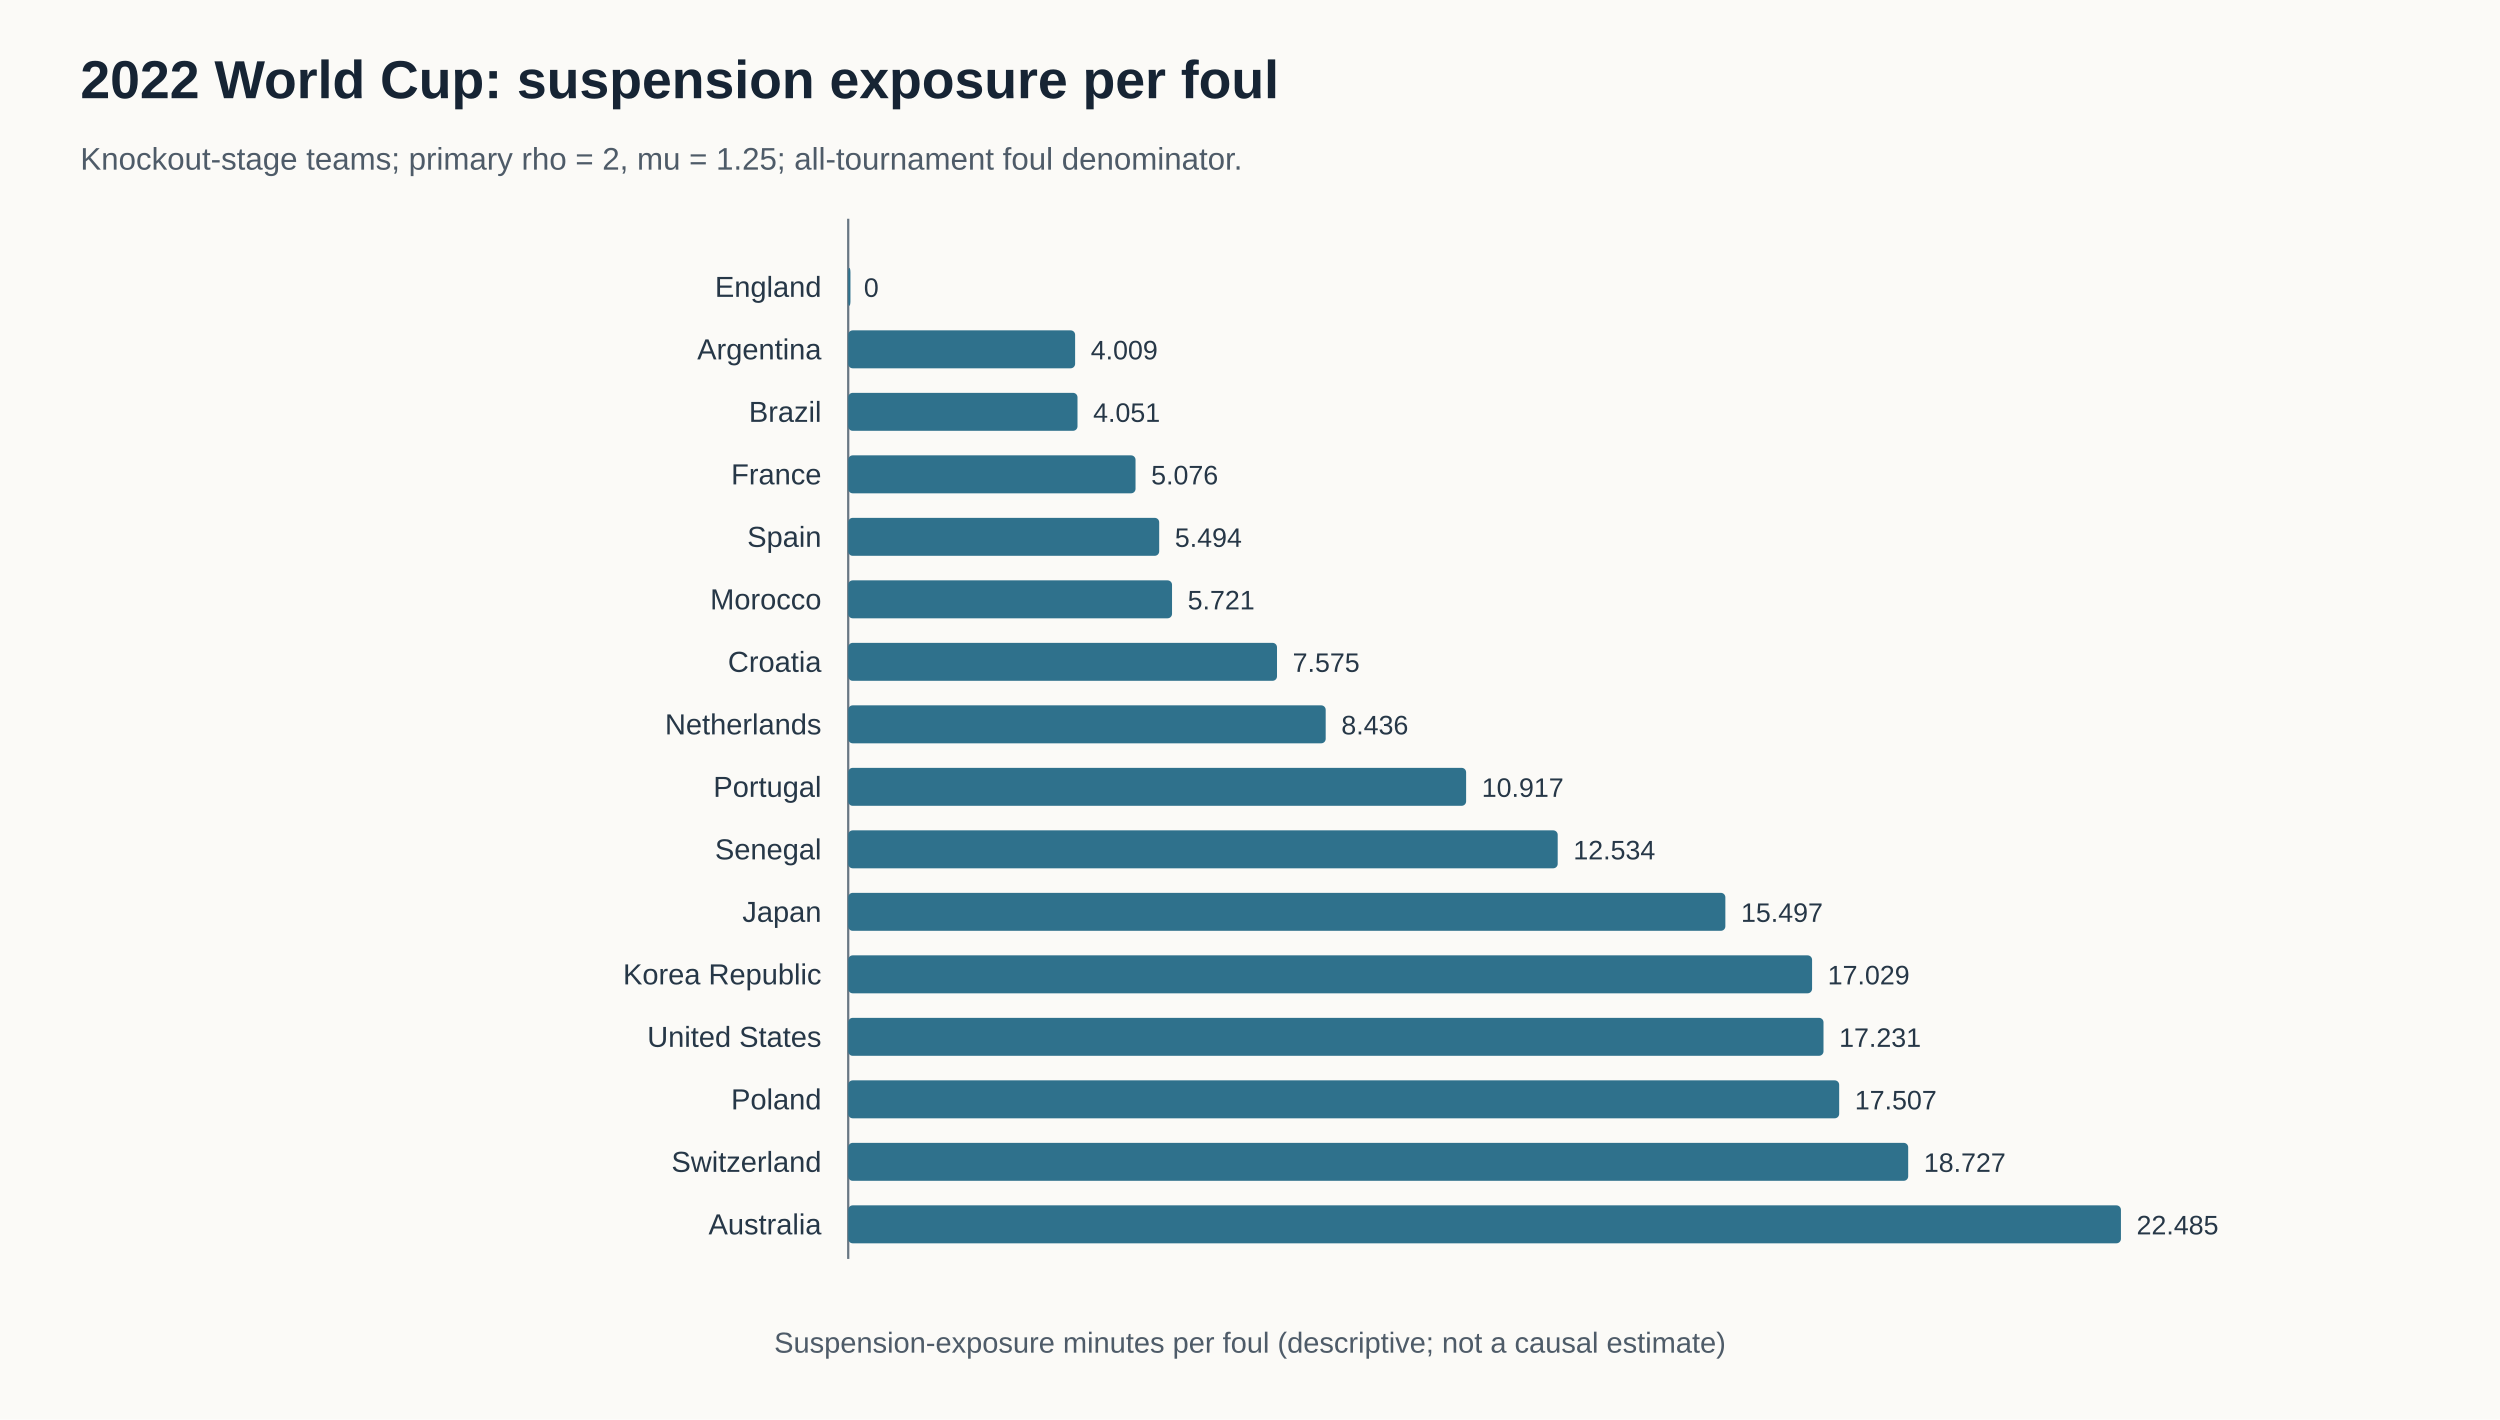
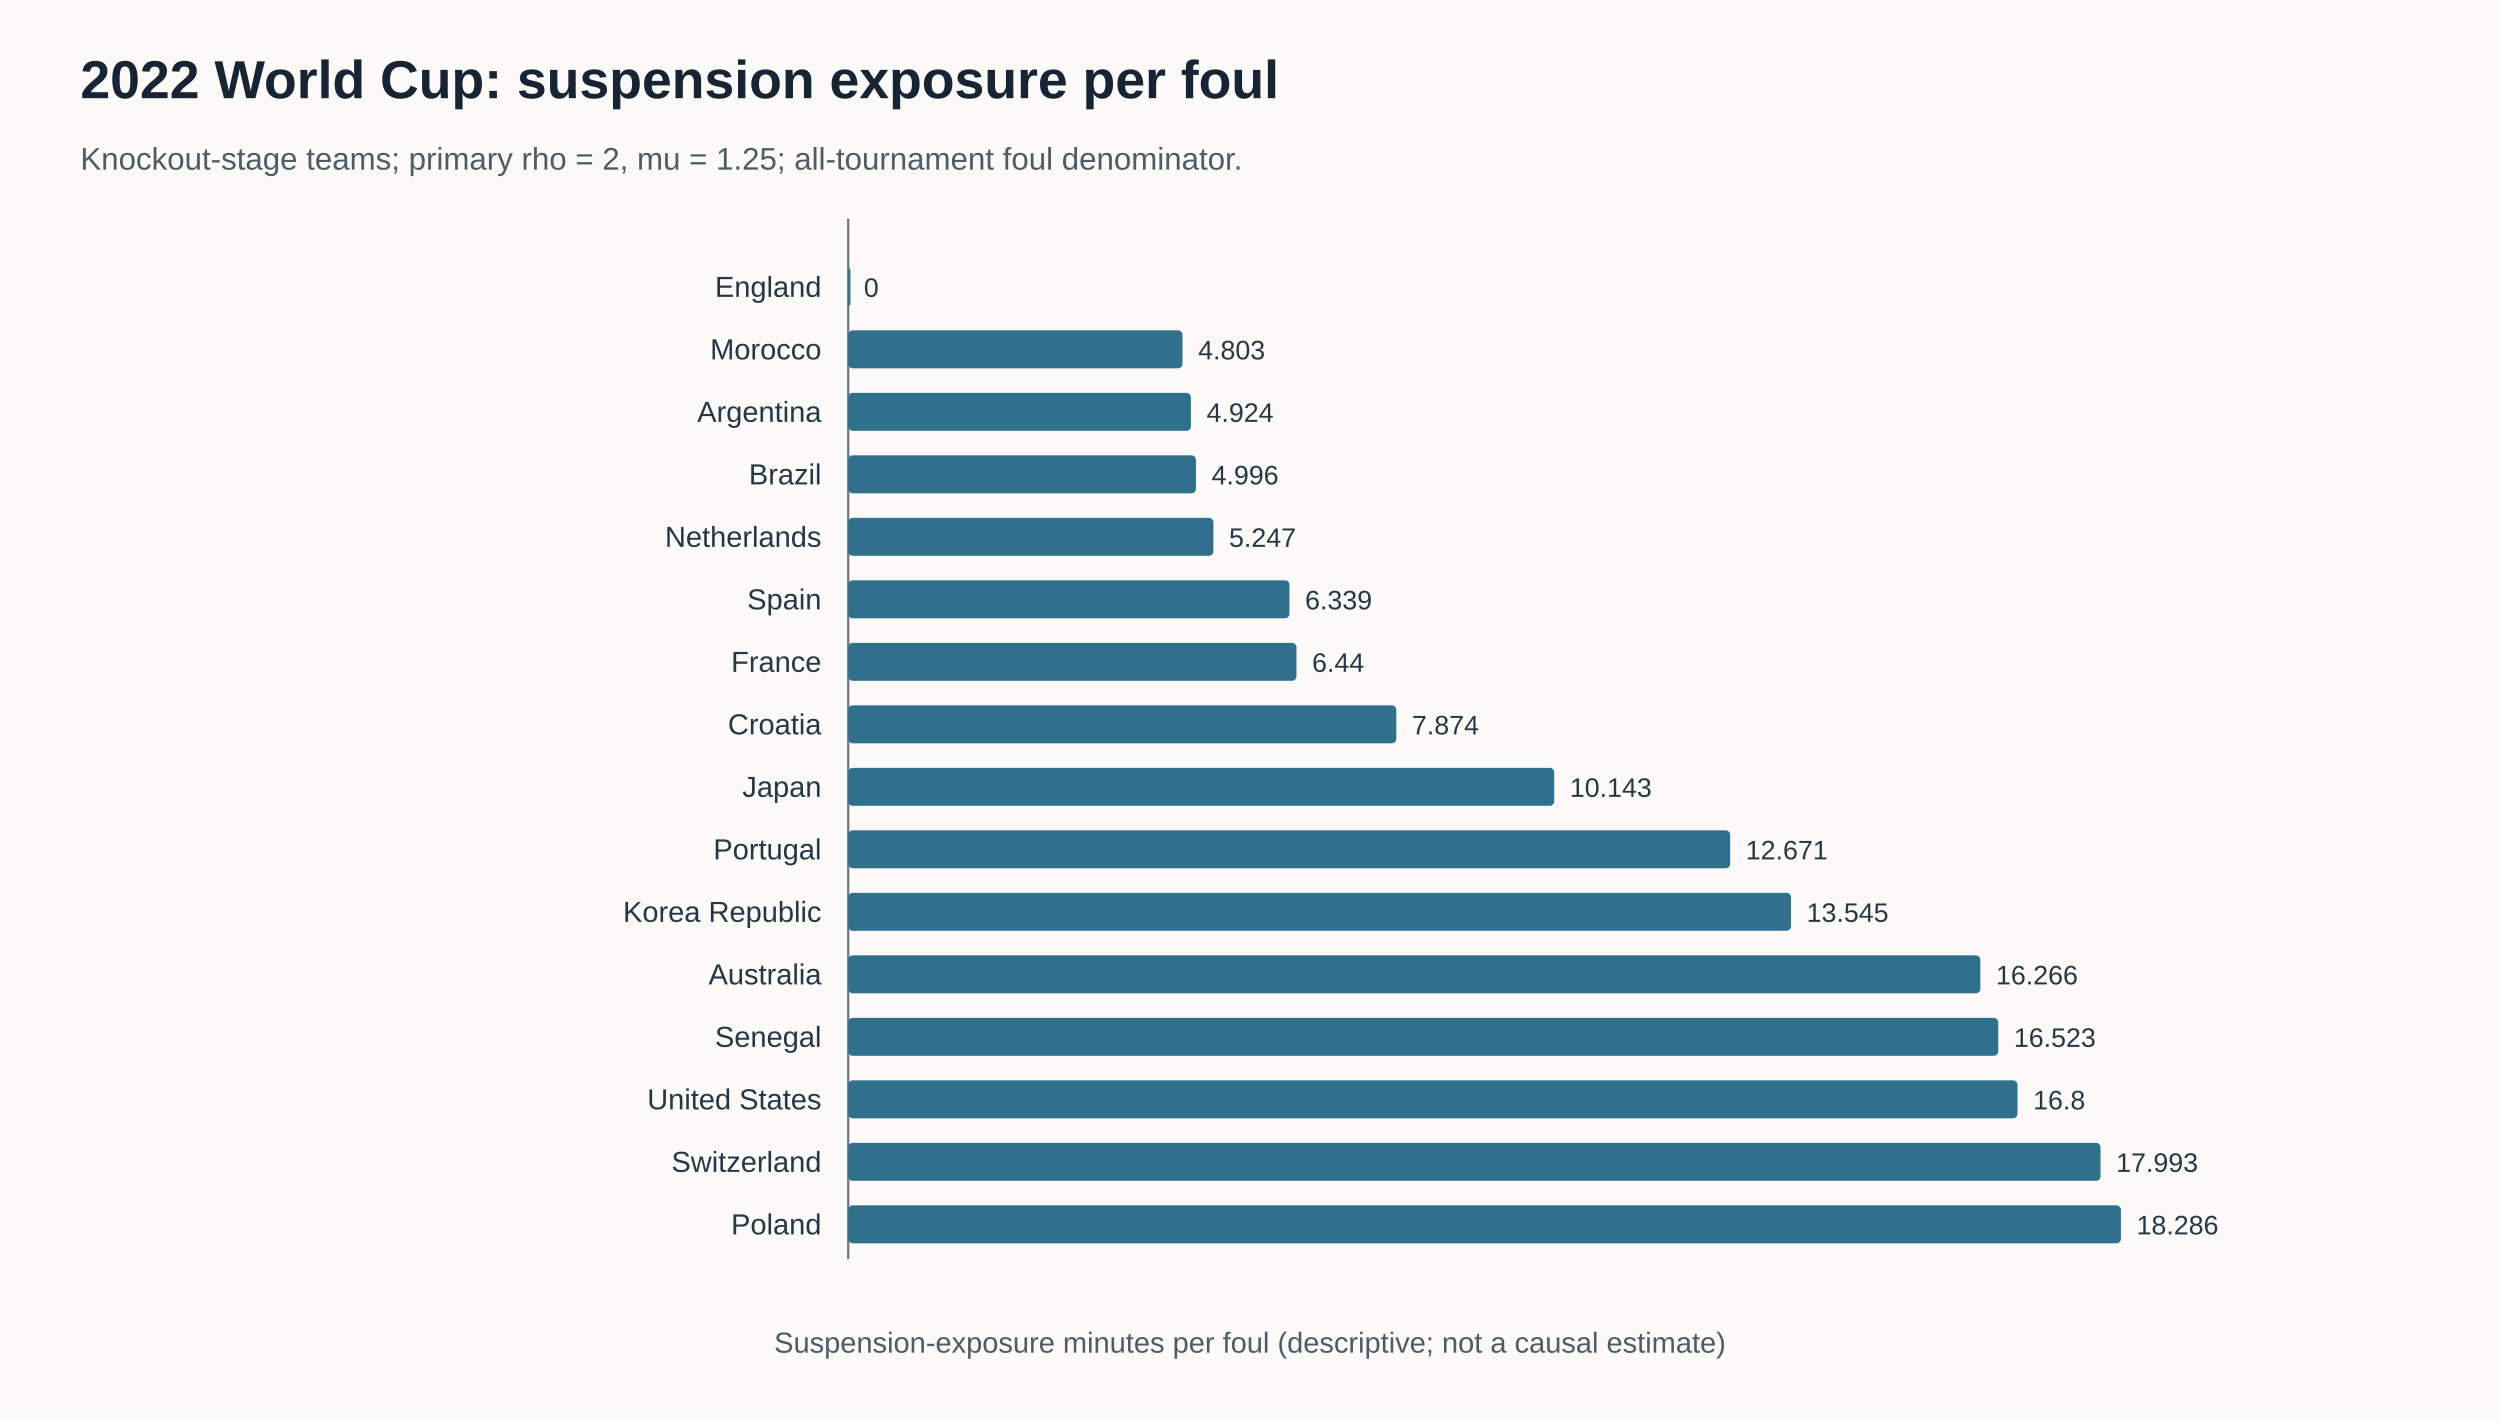
<svg xmlns="http://www.w3.org/2000/svg" width="1120" height="636" viewBox="0 0 1120 636" role="img" aria-labelledby="title desc">
  <rect width="1120" height="636" fill="#fbfaf7" />
  <text x="36" y="44" font-family="Arial, sans-serif" font-size="24" font-weight="700" fill="#162434">2022 World Cup: suspension exposure per foul</text>
  <text x="36" y="76" font-family="Arial, sans-serif" font-size="14" fill="#4e5b68">Knockout-stage teams; primary rho = 2, mu = 1.25; all-tournament foul denominator.</text>
  <line x1="380.00" y1="98" x2="380.00" y2="564" stroke="#687683" stroke-width="1" />
  <text x="368" y="133" text-anchor="end" font-family="Arial, sans-serif" font-size="13" fill="#263747">England</text>
  <rect x="380.00" y="120" width="1.00" height="17" rx="2" fill="#2f718c" />
  <text x="387.00" y="133" text-anchor="start" font-family="Arial, sans-serif" font-size="12" fill="#263747">0</text>
-   <text x="368" y="161" text-anchor="end" font-family="Arial, sans-serif" font-size="13" fill="#263747">Argentina</text>
-   <rect x="380.00" y="148" width="101.65" height="17" rx="2" fill="#2f718c" />
-   <text x="488.65" y="161" text-anchor="start" font-family="Arial, sans-serif" font-size="12" fill="#263747">4.009</text>
-   <text x="368" y="189" text-anchor="end" font-family="Arial, sans-serif" font-size="13" fill="#263747">Brazil</text>
-   <rect x="380.00" y="176" width="102.72" height="17" rx="2" fill="#2f718c" />
-   <text x="489.72" y="189" text-anchor="start" font-family="Arial, sans-serif" font-size="12" fill="#263747">4.051</text>
-   <text x="368" y="217" text-anchor="end" font-family="Arial, sans-serif" font-size="13" fill="#263747">France</text>
-   <rect x="380.00" y="204" width="128.72" height="17" rx="2" fill="#2f718c" />
-   <text x="515.72" y="217" text-anchor="start" font-family="Arial, sans-serif" font-size="12" fill="#263747">5.076</text>
-   <text x="368" y="245" text-anchor="end" font-family="Arial, sans-serif" font-size="13" fill="#263747">Spain</text>
-   <rect x="380.00" y="232" width="139.32" height="17" rx="2" fill="#2f718c" />
-   <text x="526.32" y="245" text-anchor="start" font-family="Arial, sans-serif" font-size="12" fill="#263747">5.494</text>
-   <text x="368" y="273" text-anchor="end" font-family="Arial, sans-serif" font-size="13" fill="#263747">Morocco</text>
-   <rect x="380.00" y="260" width="145.07" height="17" rx="2" fill="#2f718c" />
-   <text x="532.07" y="273" text-anchor="start" font-family="Arial, sans-serif" font-size="12" fill="#263747">5.721</text>
-   <text x="368" y="301" text-anchor="end" font-family="Arial, sans-serif" font-size="13" fill="#263747">Croatia</text>
-   <rect x="380.00" y="288" width="192.10" height="17" rx="2" fill="#2f718c" />
-   <text x="579.10" y="301" text-anchor="start" font-family="Arial, sans-serif" font-size="12" fill="#263747">7.575</text>
-   <text x="368" y="329" text-anchor="end" font-family="Arial, sans-serif" font-size="13" fill="#263747">Netherlands</text>
-   <rect x="380.00" y="316" width="213.91" height="17" rx="2" fill="#2f718c" />
-   <text x="600.91" y="329" text-anchor="start" font-family="Arial, sans-serif" font-size="12" fill="#263747">8.436</text>
-   <text x="368" y="357" text-anchor="end" font-family="Arial, sans-serif" font-size="13" fill="#263747">Portugal</text>
-   <rect x="380.00" y="344" width="276.82" height="17" rx="2" fill="#2f718c" />
-   <text x="663.82" y="357" text-anchor="start" font-family="Arial, sans-serif" font-size="12" fill="#263747">10.917</text>
-   <text x="368" y="385" text-anchor="end" font-family="Arial, sans-serif" font-size="13" fill="#263747">Senegal</text>
-   <rect x="380.00" y="372" width="317.85" height="17" rx="2" fill="#2f718c" />
-   <text x="704.85" y="385" text-anchor="start" font-family="Arial, sans-serif" font-size="12" fill="#263747">12.534</text>
-   <text x="368" y="413" text-anchor="end" font-family="Arial, sans-serif" font-size="13" fill="#263747">Japan</text>
-   <rect x="380.00" y="400" width="392.96" height="17" rx="2" fill="#2f718c" />
-   <text x="779.96" y="413" text-anchor="start" font-family="Arial, sans-serif" font-size="12" fill="#263747">15.497</text>
-   <text x="368" y="441" text-anchor="end" font-family="Arial, sans-serif" font-size="13" fill="#263747">Korea Republic</text>
-   <rect x="380.00" y="428" width="431.81" height="17" rx="2" fill="#2f718c" />
-   <text x="818.81" y="441" text-anchor="start" font-family="Arial, sans-serif" font-size="12" fill="#263747">17.029</text>
-   <text x="368" y="469" text-anchor="end" font-family="Arial, sans-serif" font-size="13" fill="#263747">United States</text>
-   <rect x="380.00" y="456" width="436.93" height="17" rx="2" fill="#2f718c" />
-   <text x="823.93" y="469" text-anchor="start" font-family="Arial, sans-serif" font-size="12" fill="#263747">17.231</text>
-   <text x="368" y="497" text-anchor="end" font-family="Arial, sans-serif" font-size="13" fill="#263747">Poland</text>
-   <rect x="380.00" y="484" width="443.95" height="17" rx="2" fill="#2f718c" />
-   <text x="830.95" y="497" text-anchor="start" font-family="Arial, sans-serif" font-size="12" fill="#263747">17.507</text>
+   <text x="368" y="161" text-anchor="end" font-family="Arial, sans-serif" font-size="13" fill="#263747">Morocco</text>
+   <rect x="380.00" y="148" width="149.76" height="17" rx="2" fill="#2f718c" />
+   <text x="536.76" y="161" text-anchor="start" font-family="Arial, sans-serif" font-size="12" fill="#263747">4.803</text>
+   <text x="368" y="189" text-anchor="end" font-family="Arial, sans-serif" font-size="13" fill="#263747">Argentina</text>
+   <rect x="380.00" y="176" width="153.53" height="17" rx="2" fill="#2f718c" />
+   <text x="540.53" y="189" text-anchor="start" font-family="Arial, sans-serif" font-size="12" fill="#263747">4.924</text>
+   <text x="368" y="217" text-anchor="end" font-family="Arial, sans-serif" font-size="13" fill="#263747">Brazil</text>
+   <rect x="380.00" y="204" width="155.79" height="17" rx="2" fill="#2f718c" />
+   <text x="542.79" y="217" text-anchor="start" font-family="Arial, sans-serif" font-size="12" fill="#263747">4.996</text>
+   <text x="368" y="245" text-anchor="end" font-family="Arial, sans-serif" font-size="13" fill="#263747">Netherlands</text>
+   <rect x="380.00" y="232" width="163.60" height="17" rx="2" fill="#2f718c" />
+   <text x="550.60" y="245" text-anchor="start" font-family="Arial, sans-serif" font-size="12" fill="#263747">5.247</text>
+   <text x="368" y="273" text-anchor="end" font-family="Arial, sans-serif" font-size="13" fill="#263747">Spain</text>
+   <rect x="380.00" y="260" width="197.67" height="17" rx="2" fill="#2f718c" />
+   <text x="584.67" y="273" text-anchor="start" font-family="Arial, sans-serif" font-size="12" fill="#263747">6.339</text>
+   <text x="368" y="301" text-anchor="end" font-family="Arial, sans-serif" font-size="13" fill="#263747">France</text>
+   <rect x="380.00" y="288" width="200.81" height="17" rx="2" fill="#2f718c" />
+   <text x="587.81" y="301" text-anchor="start" font-family="Arial, sans-serif" font-size="12" fill="#263747">6.44</text>
+   <text x="368" y="329" text-anchor="end" font-family="Arial, sans-serif" font-size="13" fill="#263747">Croatia</text>
+   <rect x="380.00" y="316" width="245.54" height="17" rx="2" fill="#2f718c" />
+   <text x="632.54" y="329" text-anchor="start" font-family="Arial, sans-serif" font-size="12" fill="#263747">7.874</text>
+   <text x="368" y="357" text-anchor="end" font-family="Arial, sans-serif" font-size="13" fill="#263747">Japan</text>
+   <rect x="380.00" y="344" width="316.29" height="17" rx="2" fill="#2f718c" />
+   <text x="703.29" y="357" text-anchor="start" font-family="Arial, sans-serif" font-size="12" fill="#263747">10.143</text>
+   <text x="368" y="385" text-anchor="end" font-family="Arial, sans-serif" font-size="13" fill="#263747">Portugal</text>
+   <rect x="380.00" y="372" width="395.11" height="17" rx="2" fill="#2f718c" />
+   <text x="782.11" y="385" text-anchor="start" font-family="Arial, sans-serif" font-size="12" fill="#263747">12.671</text>
+   <text x="368" y="413" text-anchor="end" font-family="Arial, sans-serif" font-size="13" fill="#263747">Korea Republic</text>
+   <rect x="380.00" y="400" width="422.37" height="17" rx="2" fill="#2f718c" />
+   <text x="809.37" y="413" text-anchor="start" font-family="Arial, sans-serif" font-size="12" fill="#263747">13.545</text>
+   <text x="368" y="441" text-anchor="end" font-family="Arial, sans-serif" font-size="13" fill="#263747">Australia</text>
+   <rect x="380.00" y="428" width="507.20" height="17" rx="2" fill="#2f718c" />
+   <text x="894.20" y="441" text-anchor="start" font-family="Arial, sans-serif" font-size="12" fill="#263747">16.266</text>
+   <text x="368" y="469" text-anchor="end" font-family="Arial, sans-serif" font-size="13" fill="#263747">Senegal</text>
+   <rect x="380.00" y="456" width="515.21" height="17" rx="2" fill="#2f718c" />
+   <text x="902.21" y="469" text-anchor="start" font-family="Arial, sans-serif" font-size="12" fill="#263747">16.523</text>
+   <text x="368" y="497" text-anchor="end" font-family="Arial, sans-serif" font-size="13" fill="#263747">United States</text>
+   <rect x="380.00" y="484" width="523.85" height="17" rx="2" fill="#2f718c" />
+   <text x="910.85" y="497" text-anchor="start" font-family="Arial, sans-serif" font-size="12" fill="#263747">16.8</text>
  <text x="368" y="525" text-anchor="end" font-family="Arial, sans-serif" font-size="13" fill="#263747">Switzerland</text>
-   <rect x="380.00" y="512" width="474.87" height="17" rx="2" fill="#2f718c" />
-   <text x="861.87" y="525" text-anchor="start" font-family="Arial, sans-serif" font-size="12" fill="#263747">18.727</text>
-   <text x="368" y="553" text-anchor="end" font-family="Arial, sans-serif" font-size="13" fill="#263747">Australia</text>
+   <rect x="380.00" y="512" width="561.04" height="17" rx="2" fill="#2f718c" />
+   <text x="948.04" y="525" text-anchor="start" font-family="Arial, sans-serif" font-size="12" fill="#263747">17.993</text>
+   <text x="368" y="553" text-anchor="end" font-family="Arial, sans-serif" font-size="13" fill="#263747">Poland</text>
  <rect x="380.00" y="540" width="570.18" height="17" rx="2" fill="#2f718c" />
-   <text x="957.18" y="553" text-anchor="start" font-family="Arial, sans-serif" font-size="12" fill="#263747">22.485</text>
+   <text x="957.18" y="553" text-anchor="start" font-family="Arial, sans-serif" font-size="12" fill="#263747">18.286</text>
  <text x="560" y="606" text-anchor="middle" font-family="Arial, sans-serif" font-size="13" fill="#4e5b68">Suspension-exposure minutes per foul (descriptive; not a causal estimate)</text>
</svg>
